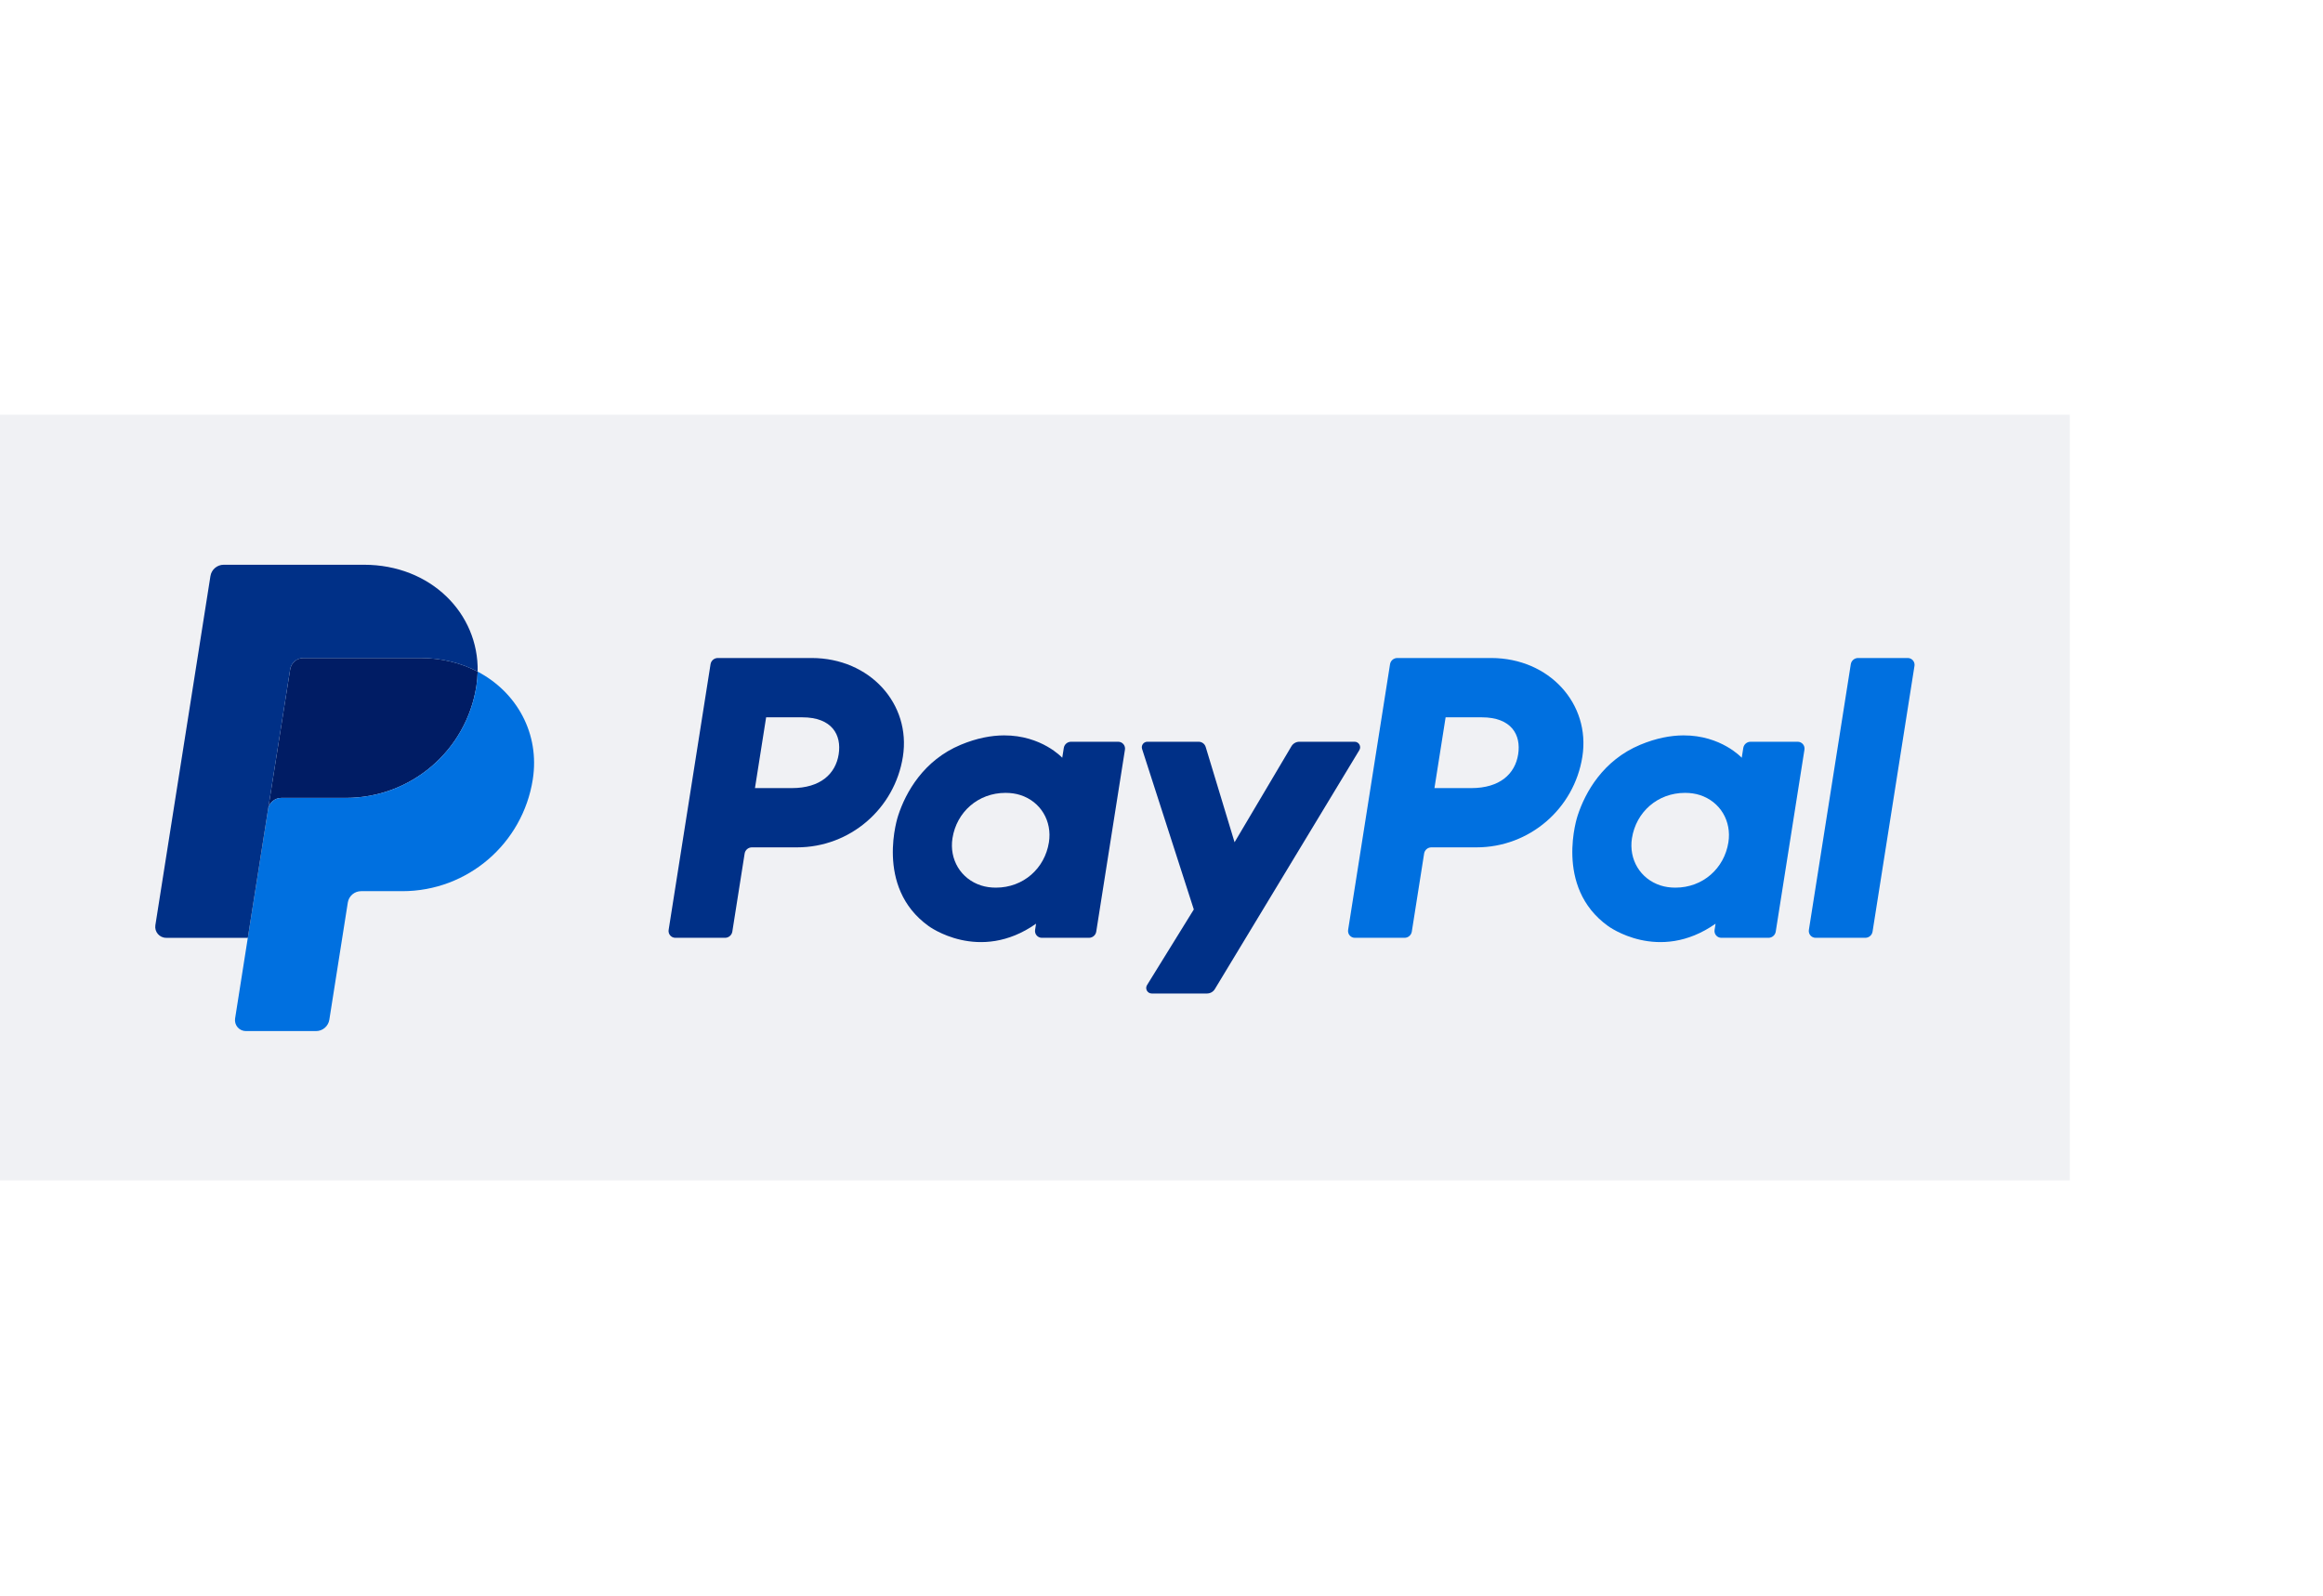
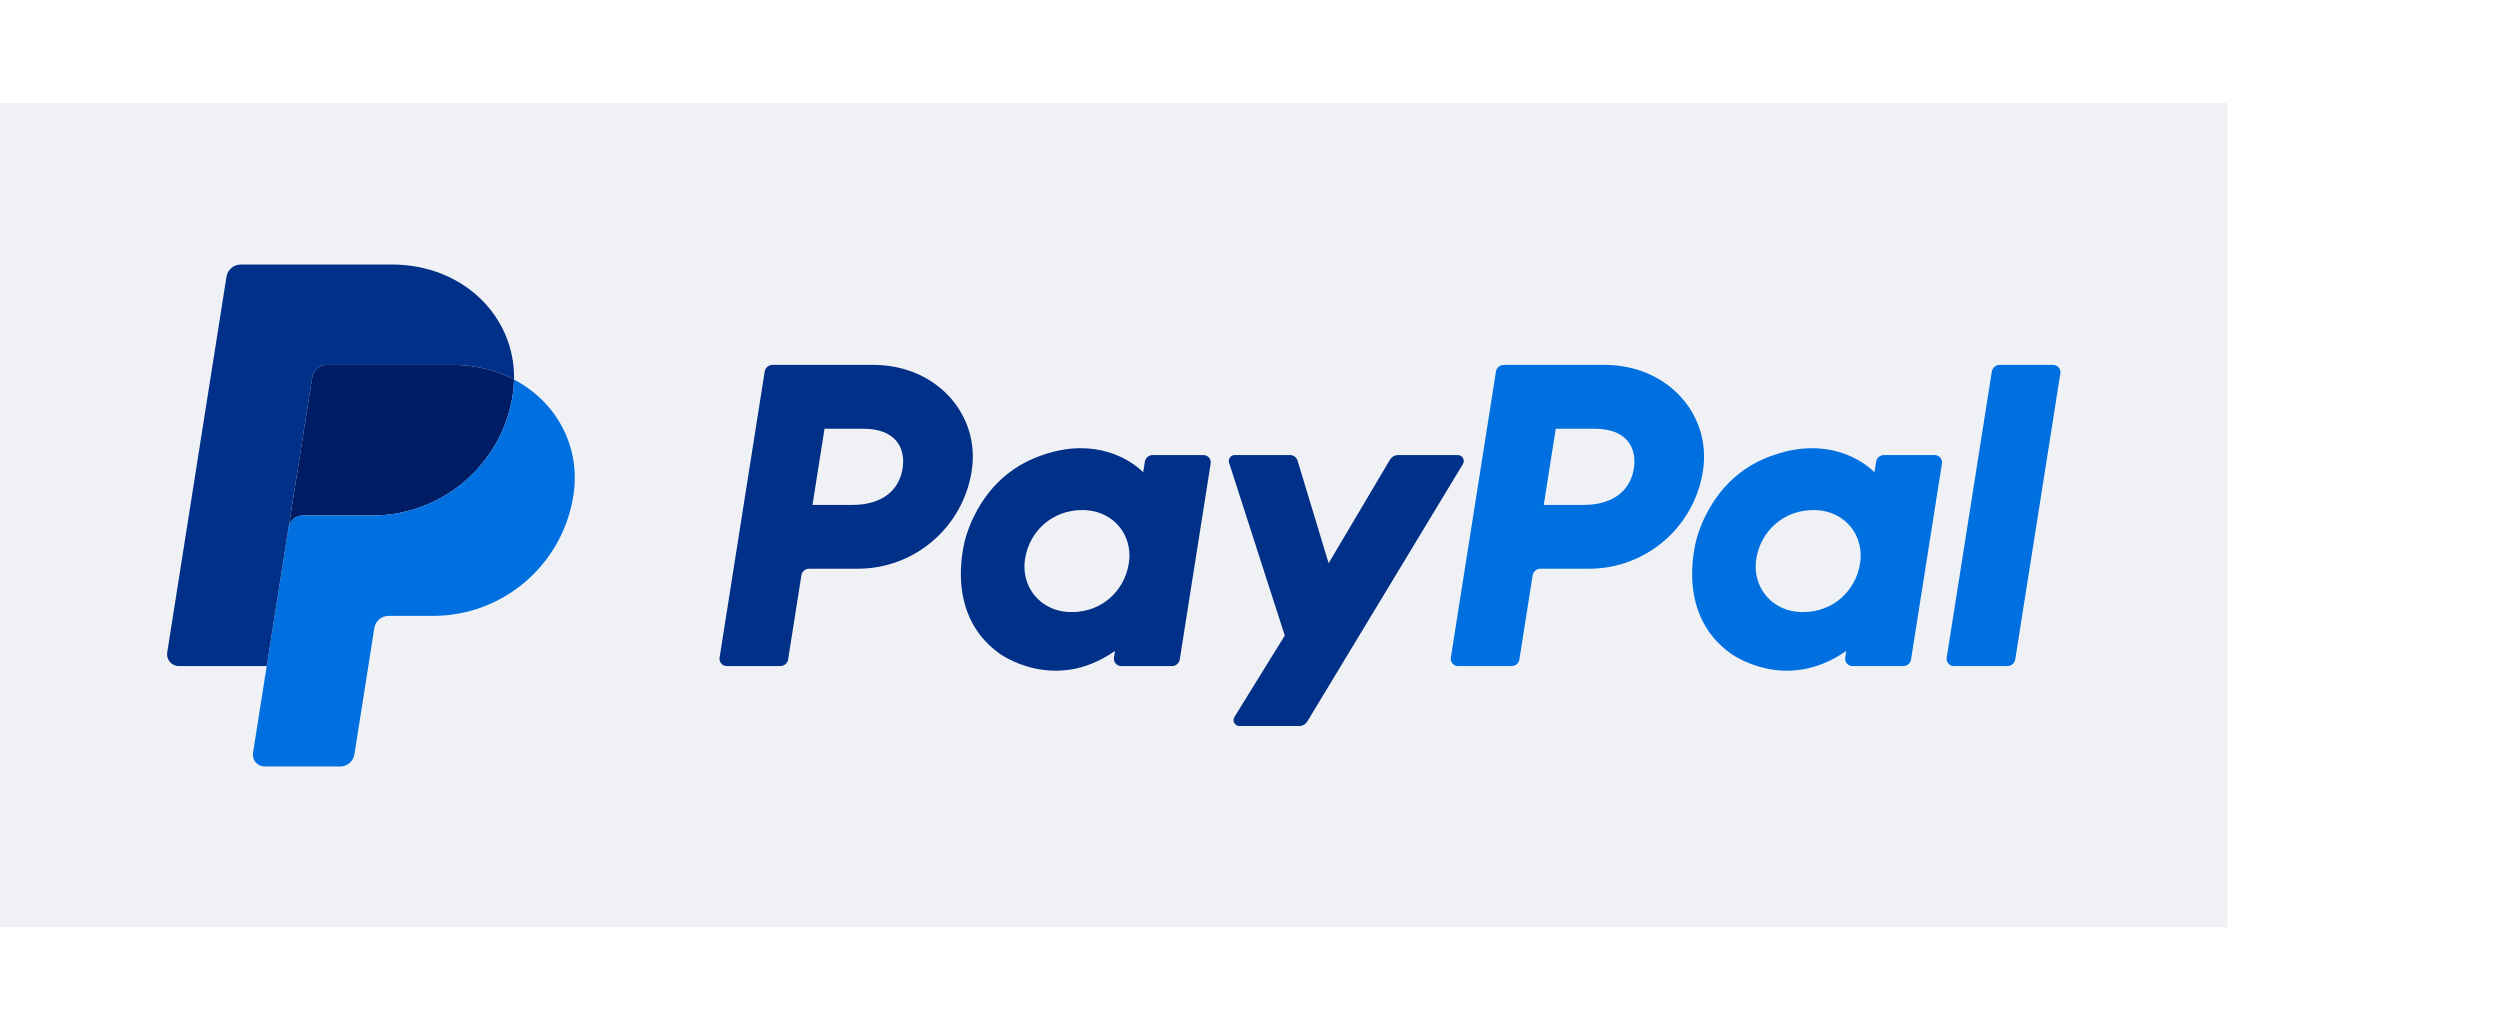
- <svg xmlns="http://www.w3.org/2000/svg" width="364" height="250" viewBox="0 0 364 250" fill="none">
-   <path d="M324.324 65H0V185H324.324V65Z" fill="#F0F1F4" />
-   <path d="M112.476 103.129C111.909 103.129 111.427 103.541 111.338 104.102L104.771 145.75C104.747 145.902 104.757 146.058 104.798 146.206C104.84 146.354 104.914 146.491 105.014 146.608C105.114 146.726 105.238 146.819 105.378 146.884C105.518 146.948 105.671 146.982 105.825 146.982H113.612C114.179 146.982 114.662 146.569 114.751 146.009L116.68 133.779C116.767 133.218 117.251 132.806 117.818 132.806H124.899C133.172 132.806 140.196 126.769 141.478 118.589C142.772 110.34 136.327 103.147 127.194 103.129H112.476ZM120.047 112.426H125.713C130.377 112.426 131.896 115.179 131.415 118.222C130.935 121.272 128.577 123.519 124.065 123.519H118.298L120.047 112.426ZM157.319 115.257C155.352 115.265 153.089 115.668 150.549 116.726C144.722 119.155 141.923 124.175 140.734 127.835C140.734 127.835 136.952 139 145.498 145.135C145.498 145.135 153.424 151.04 162.346 144.771L162.192 145.75C162.169 145.902 162.178 146.058 162.22 146.205C162.261 146.354 162.335 146.491 162.435 146.607C162.534 146.725 162.658 146.819 162.799 146.883C162.938 146.948 163.09 146.981 163.244 146.982H170.638C171.205 146.982 171.687 146.569 171.775 146.009L176.273 117.488C176.297 117.335 176.288 117.18 176.246 117.032C176.205 116.884 176.131 116.746 176.031 116.629C175.931 116.512 175.807 116.418 175.667 116.353C175.528 116.289 175.375 116.255 175.221 116.255H167.827C167.261 116.255 166.777 116.667 166.69 117.228L166.448 118.762C166.448 118.762 163.219 115.235 157.319 115.257ZM157.561 124.266C158.41 124.266 159.186 124.383 159.883 124.607C163.073 125.631 164.882 128.696 164.359 132.018C163.712 136.108 160.358 139.12 156.056 139.12C155.208 139.12 154.432 139.004 153.734 138.78C150.545 137.756 148.725 134.691 149.248 131.369C149.894 127.278 153.259 124.266 157.561 124.266Z" fill="#003087" />
-   <path d="M218.947 103.129C218.381 103.129 217.898 103.541 217.81 104.102L211.242 145.75C211.219 145.902 211.228 146.058 211.27 146.206C211.312 146.354 211.385 146.491 211.485 146.608C211.585 146.726 211.71 146.819 211.849 146.884C211.99 146.948 212.141 146.982 212.295 146.982H220.084C220.651 146.982 221.133 146.569 221.222 146.009L223.151 133.779C223.239 133.218 223.721 132.806 224.289 132.806H231.37C239.643 132.806 246.666 126.769 247.948 118.589C249.242 110.34 242.799 103.147 233.664 103.129H218.947ZM226.519 112.426H232.184C236.848 112.426 238.367 115.179 237.887 118.222C237.407 121.272 235.048 123.519 230.535 123.519H224.77L226.519 112.426ZM263.789 115.257C261.823 115.265 259.56 115.668 257.019 116.726C251.192 119.155 248.393 124.175 247.205 127.835C247.205 127.835 243.424 139 251.97 145.135C251.97 145.135 259.894 151.04 268.817 144.771L268.664 145.75C268.639 145.902 268.649 146.058 268.691 146.206C268.733 146.354 268.806 146.491 268.907 146.608C269.007 146.726 269.131 146.819 269.271 146.884C269.411 146.948 269.563 146.982 269.717 146.982H277.11C277.677 146.982 278.159 146.569 278.248 146.009L282.747 117.488C282.771 117.335 282.761 117.18 282.72 117.031C282.678 116.883 282.604 116.746 282.504 116.628C282.404 116.511 282.28 116.417 282.139 116.353C282 116.288 281.848 116.255 281.694 116.255H274.3C273.732 116.255 273.25 116.667 273.161 117.228L272.92 118.762C272.92 118.762 269.69 115.235 263.789 115.257ZM264.031 124.266C264.88 124.266 265.656 124.383 266.354 124.607C269.543 125.631 271.352 128.696 270.829 132.018C270.183 136.108 266.829 139.12 262.527 139.12C261.679 139.12 260.902 139.004 260.205 138.78C257.015 137.756 255.195 134.691 255.718 131.369C256.364 127.278 259.729 124.266 264.031 124.266Z" fill="#0070E0" />
-   <path d="M179.781 116.255C179.195 116.255 178.778 116.827 178.957 117.384L187.063 142.538L179.734 154.391C179.378 154.967 179.792 155.71 180.468 155.71H189.131C189.379 155.71 189.622 155.645 189.838 155.524C190.053 155.402 190.234 155.227 190.362 155.015L213.001 117.565C213.348 116.99 212.933 116.254 212.261 116.254H203.599C203.349 116.254 203.102 116.319 202.886 116.444C202.669 116.568 202.487 116.746 202.36 116.961L193.449 132.005L188.925 117.073C188.778 116.587 188.329 116.254 187.823 116.254L179.781 116.255Z" fill="#003087" />
-   <path d="M291.148 103.129C290.581 103.129 290.098 103.541 290.009 104.102L283.44 145.749C283.416 145.9 283.425 146.056 283.468 146.204C283.509 146.353 283.583 146.491 283.682 146.608C283.783 146.725 283.907 146.819 284.047 146.884C284.187 146.948 284.339 146.982 284.493 146.982H292.282C292.849 146.982 293.331 146.569 293.42 146.009L299.987 104.36C300.011 104.208 300.002 104.053 299.96 103.905C299.918 103.757 299.844 103.62 299.745 103.503C299.645 103.386 299.521 103.292 299.381 103.227C299.241 103.163 299.089 103.129 298.935 103.129H291.148Z" fill="#0070E0" />
-   <path d="M47.546 103.129C47.044 103.129 46.559 103.309 46.178 103.635C45.797 103.961 45.544 104.412 45.465 104.907L42.008 126.833C42.169 125.809 43.052 125.055 44.089 125.055H54.219C64.415 125.055 73.066 117.618 74.647 107.538C74.764 106.786 74.831 106.026 74.846 105.265C72.255 103.906 69.212 103.129 65.876 103.129H47.546Z" fill="#001C64" />
-   <path d="M74.846 105.266C74.831 106.027 74.764 106.787 74.647 107.539C73.066 117.618 64.414 125.056 54.219 125.056H44.089C43.053 125.056 42.17 125.809 42.009 126.834L38.83 146.983L36.839 159.622C36.8 159.866 36.815 160.116 36.882 160.354C36.949 160.592 37.066 160.813 37.227 161.001C37.388 161.189 37.587 161.34 37.812 161.444C38.036 161.546 38.281 161.6 38.528 161.6H49.523C50.025 161.6 50.51 161.421 50.892 161.094C51.273 160.768 51.526 160.317 51.604 159.822L54.5 141.452C54.579 140.956 54.832 140.504 55.213 140.178C55.595 139.852 56.081 139.673 56.583 139.673H63.056C73.252 139.673 81.903 132.236 83.484 122.157C84.606 115.004 81.003 108.494 74.846 105.266Z" fill="#0070E0" />
-   <path d="M35.055 88.513C34.018 88.513 33.135 89.267 32.974 90.29L24.346 145.004C24.182 146.043 24.985 146.983 26.036 146.983H38.832L42.009 126.834L45.466 104.908C45.544 104.413 45.797 103.961 46.178 103.635C46.559 103.31 47.044 103.13 47.546 103.13H65.877C69.213 103.13 72.255 103.908 74.846 105.266C75.024 96.089 67.452 88.513 57.042 88.513H35.055Z" fill="#003087" />
+ <svg xmlns="http://www.w3.org/2000/svg" width="364" height="150" viewBox="0 0 364 150" fill="none">
+   <path d="M324.324 15H0V135H324.324V15Z" fill="#F0F1F4" />
+   <path d="M112.476 53.129C111.909 53.129 111.427 53.541 111.338 54.102L104.771 95.75C104.747 95.902 104.757 96.058 104.798 96.206C104.84 96.353 104.914 96.491 105.014 96.608C105.114 96.726 105.238 96.819 105.378 96.884C105.518 96.948 105.671 96.982 105.825 96.982H113.612C114.179 96.982 114.662 96.569 114.751 96.009L116.68 83.779C116.767 83.218 117.251 82.806 117.818 82.806H124.899C133.172 82.806 140.196 76.769 141.478 68.589C142.772 60.34 136.327 53.147 127.194 53.129H112.476ZM120.047 62.426H125.713C130.377 62.426 131.896 65.179 131.415 68.222C130.935 71.272 128.577 73.519 124.065 73.519H118.298L120.047 62.426ZM157.319 65.257C155.352 65.265 153.089 65.668 150.549 66.726C144.722 69.155 141.923 74.175 140.734 77.835C140.734 77.835 136.952 89 145.498 95.135C145.498 95.135 153.424 101.04 162.346 94.771L162.192 95.75C162.169 95.902 162.178 96.058 162.22 96.205C162.261 96.353 162.335 96.49 162.435 96.607C162.534 96.725 162.658 96.819 162.799 96.883C162.938 96.948 163.09 96.981 163.244 96.982H170.638C171.205 96.982 171.687 96.569 171.775 96.009L176.273 67.488C176.297 67.335 176.288 67.18 176.246 67.032C176.205 66.884 176.131 66.746 176.031 66.629C175.931 66.512 175.807 66.418 175.667 66.353C175.528 66.289 175.375 66.255 175.221 66.255H167.827C167.261 66.255 166.777 66.667 166.69 67.228L166.448 68.762C166.448 68.762 163.219 65.235 157.319 65.257ZM157.561 74.266C158.41 74.266 159.186 74.383 159.883 74.607C163.073 75.631 164.882 78.696 164.359 82.018C163.712 86.108 160.358 89.12 156.056 89.12C155.208 89.12 154.432 89.004 153.734 88.78C150.545 87.756 148.725 84.691 149.248 81.369C149.894 77.278 153.259 74.266 157.561 74.266Z" fill="#003087" />
+   <path d="M218.947 53.129C218.381 53.129 217.898 53.541 217.81 54.102L211.242 95.75C211.219 95.902 211.228 96.058 211.27 96.206C211.312 96.353 211.385 96.491 211.485 96.608C211.585 96.726 211.71 96.819 211.849 96.884C211.99 96.948 212.141 96.982 212.295 96.982H220.084C220.651 96.982 221.133 96.569 221.222 96.009L223.151 83.779C223.239 83.218 223.721 82.806 224.289 82.806H231.37C239.643 82.806 246.666 76.769 247.948 68.589C249.242 60.34 242.799 53.147 233.664 53.129H218.947ZM226.519 62.426H232.184C236.848 62.426 238.367 65.179 237.887 68.222C237.407 71.272 235.048 73.519 230.535 73.519H224.77L226.519 62.426ZM263.789 65.257C261.823 65.265 259.56 65.668 257.019 66.726C251.192 69.155 248.393 74.175 247.205 77.835C247.205 77.835 243.424 89 251.97 95.135C251.97 95.135 259.894 101.04 268.817 94.771L268.664 95.75C268.639 95.902 268.649 96.058 268.691 96.206C268.733 96.353 268.806 96.491 268.907 96.608C269.007 96.726 269.131 96.819 269.271 96.884C269.411 96.948 269.563 96.982 269.717 96.982H277.11C277.677 96.982 278.159 96.569 278.248 96.009L282.747 67.488C282.771 67.335 282.761 67.18 282.72 67.031C282.678 66.883 282.604 66.746 282.504 66.628C282.404 66.511 282.28 66.417 282.139 66.353C282 66.288 281.848 66.255 281.694 66.255H274.3C273.732 66.255 273.25 66.667 273.161 67.228L272.92 68.762C272.92 68.762 269.69 65.235 263.789 65.257ZM264.031 74.266C264.88 74.266 265.656 74.383 266.354 74.607C269.543 75.631 271.352 78.696 270.829 82.018C270.183 86.108 266.829 89.12 262.527 89.12C261.679 89.12 260.902 89.004 260.205 88.78C257.015 87.756 255.195 84.691 255.718 81.369C256.364 77.278 259.729 74.266 264.031 74.266Z" fill="#0070E0" />
+   <path d="M179.781 66.255C179.195 66.255 178.778 66.827 178.957 67.384L187.063 92.538L179.734 104.391C179.378 104.967 179.792 105.71 180.468 105.71H189.131C189.379 105.71 189.622 105.645 189.838 105.524C190.053 105.402 190.234 105.227 190.362 105.015L213.001 67.565C213.348 66.99 212.933 66.254 212.261 66.254H203.599C203.349 66.254 203.102 66.32 202.886 66.444C202.669 66.568 202.487 66.746 202.36 66.961L193.449 82.005L188.925 67.073C188.778 66.587 188.329 66.254 187.823 66.254L179.781 66.255Z" fill="#003087" />
+   <path d="M291.148 53.129C290.581 53.129 290.098 53.541 290.009 54.102L283.44 95.749C283.416 95.9 283.425 96.056 283.468 96.204C283.509 96.353 283.583 96.49 283.682 96.608C283.783 96.725 283.907 96.819 284.047 96.884C284.187 96.948 284.339 96.982 284.493 96.982H292.282C292.849 96.982 293.331 96.569 293.42 96.009L299.987 54.36C300.011 54.208 300.002 54.053 299.96 53.905C299.918 53.757 299.844 53.62 299.745 53.503C299.645 53.386 299.521 53.292 299.381 53.227C299.241 53.163 299.089 53.129 298.935 53.129H291.148Z" fill="#0070E0" />
+   <path d="M47.546 53.129C47.044 53.129 46.559 53.309 46.178 53.635C45.797 53.961 45.544 54.412 45.465 54.907L42.008 76.833C42.169 75.809 43.052 75.055 44.089 75.055H54.219C64.415 75.055 73.066 67.618 74.647 57.538C74.764 56.786 74.831 56.026 74.846 55.265C72.255 53.906 69.212 53.129 65.876 53.129H47.546Z" fill="#001C64" />
+   <path d="M74.846 55.266C74.831 56.027 74.764 56.787 74.647 57.539C73.066 67.618 64.414 75.056 54.219 75.056H44.089C43.053 75.056 42.17 75.809 42.009 76.834L38.83 96.983L36.839 109.622C36.8 109.866 36.815 110.116 36.882 110.354C36.949 110.592 37.066 110.813 37.227 111.001C37.388 111.189 37.587 111.34 37.812 111.444C38.036 111.546 38.281 111.6 38.528 111.6H49.523C50.025 111.6 50.51 111.421 50.892 111.094C51.273 110.768 51.526 110.317 51.604 109.822L54.5 91.452C54.579 90.956 54.832 90.504 55.213 90.178C55.595 89.852 56.081 89.673 56.583 89.673H63.056C73.252 89.673 81.903 82.236 83.484 72.157C84.606 65.004 81.003 58.493 74.846 55.266Z" fill="#0070E0" />
+   <path d="M35.055 38.514C34.018 38.514 33.135 39.267 32.974 40.291L24.346 95.004C24.182 96.043 24.985 96.983 26.036 96.983H38.832L42.009 76.834L45.466 54.908C45.544 54.413 45.797 53.962 46.178 53.636C46.559 53.309 47.044 53.13 47.546 53.13H65.877C69.213 53.13 72.255 53.908 74.846 55.266C75.024 46.089 67.452 38.514 57.042 38.514H35.055Z" fill="#003087" />
</svg>
